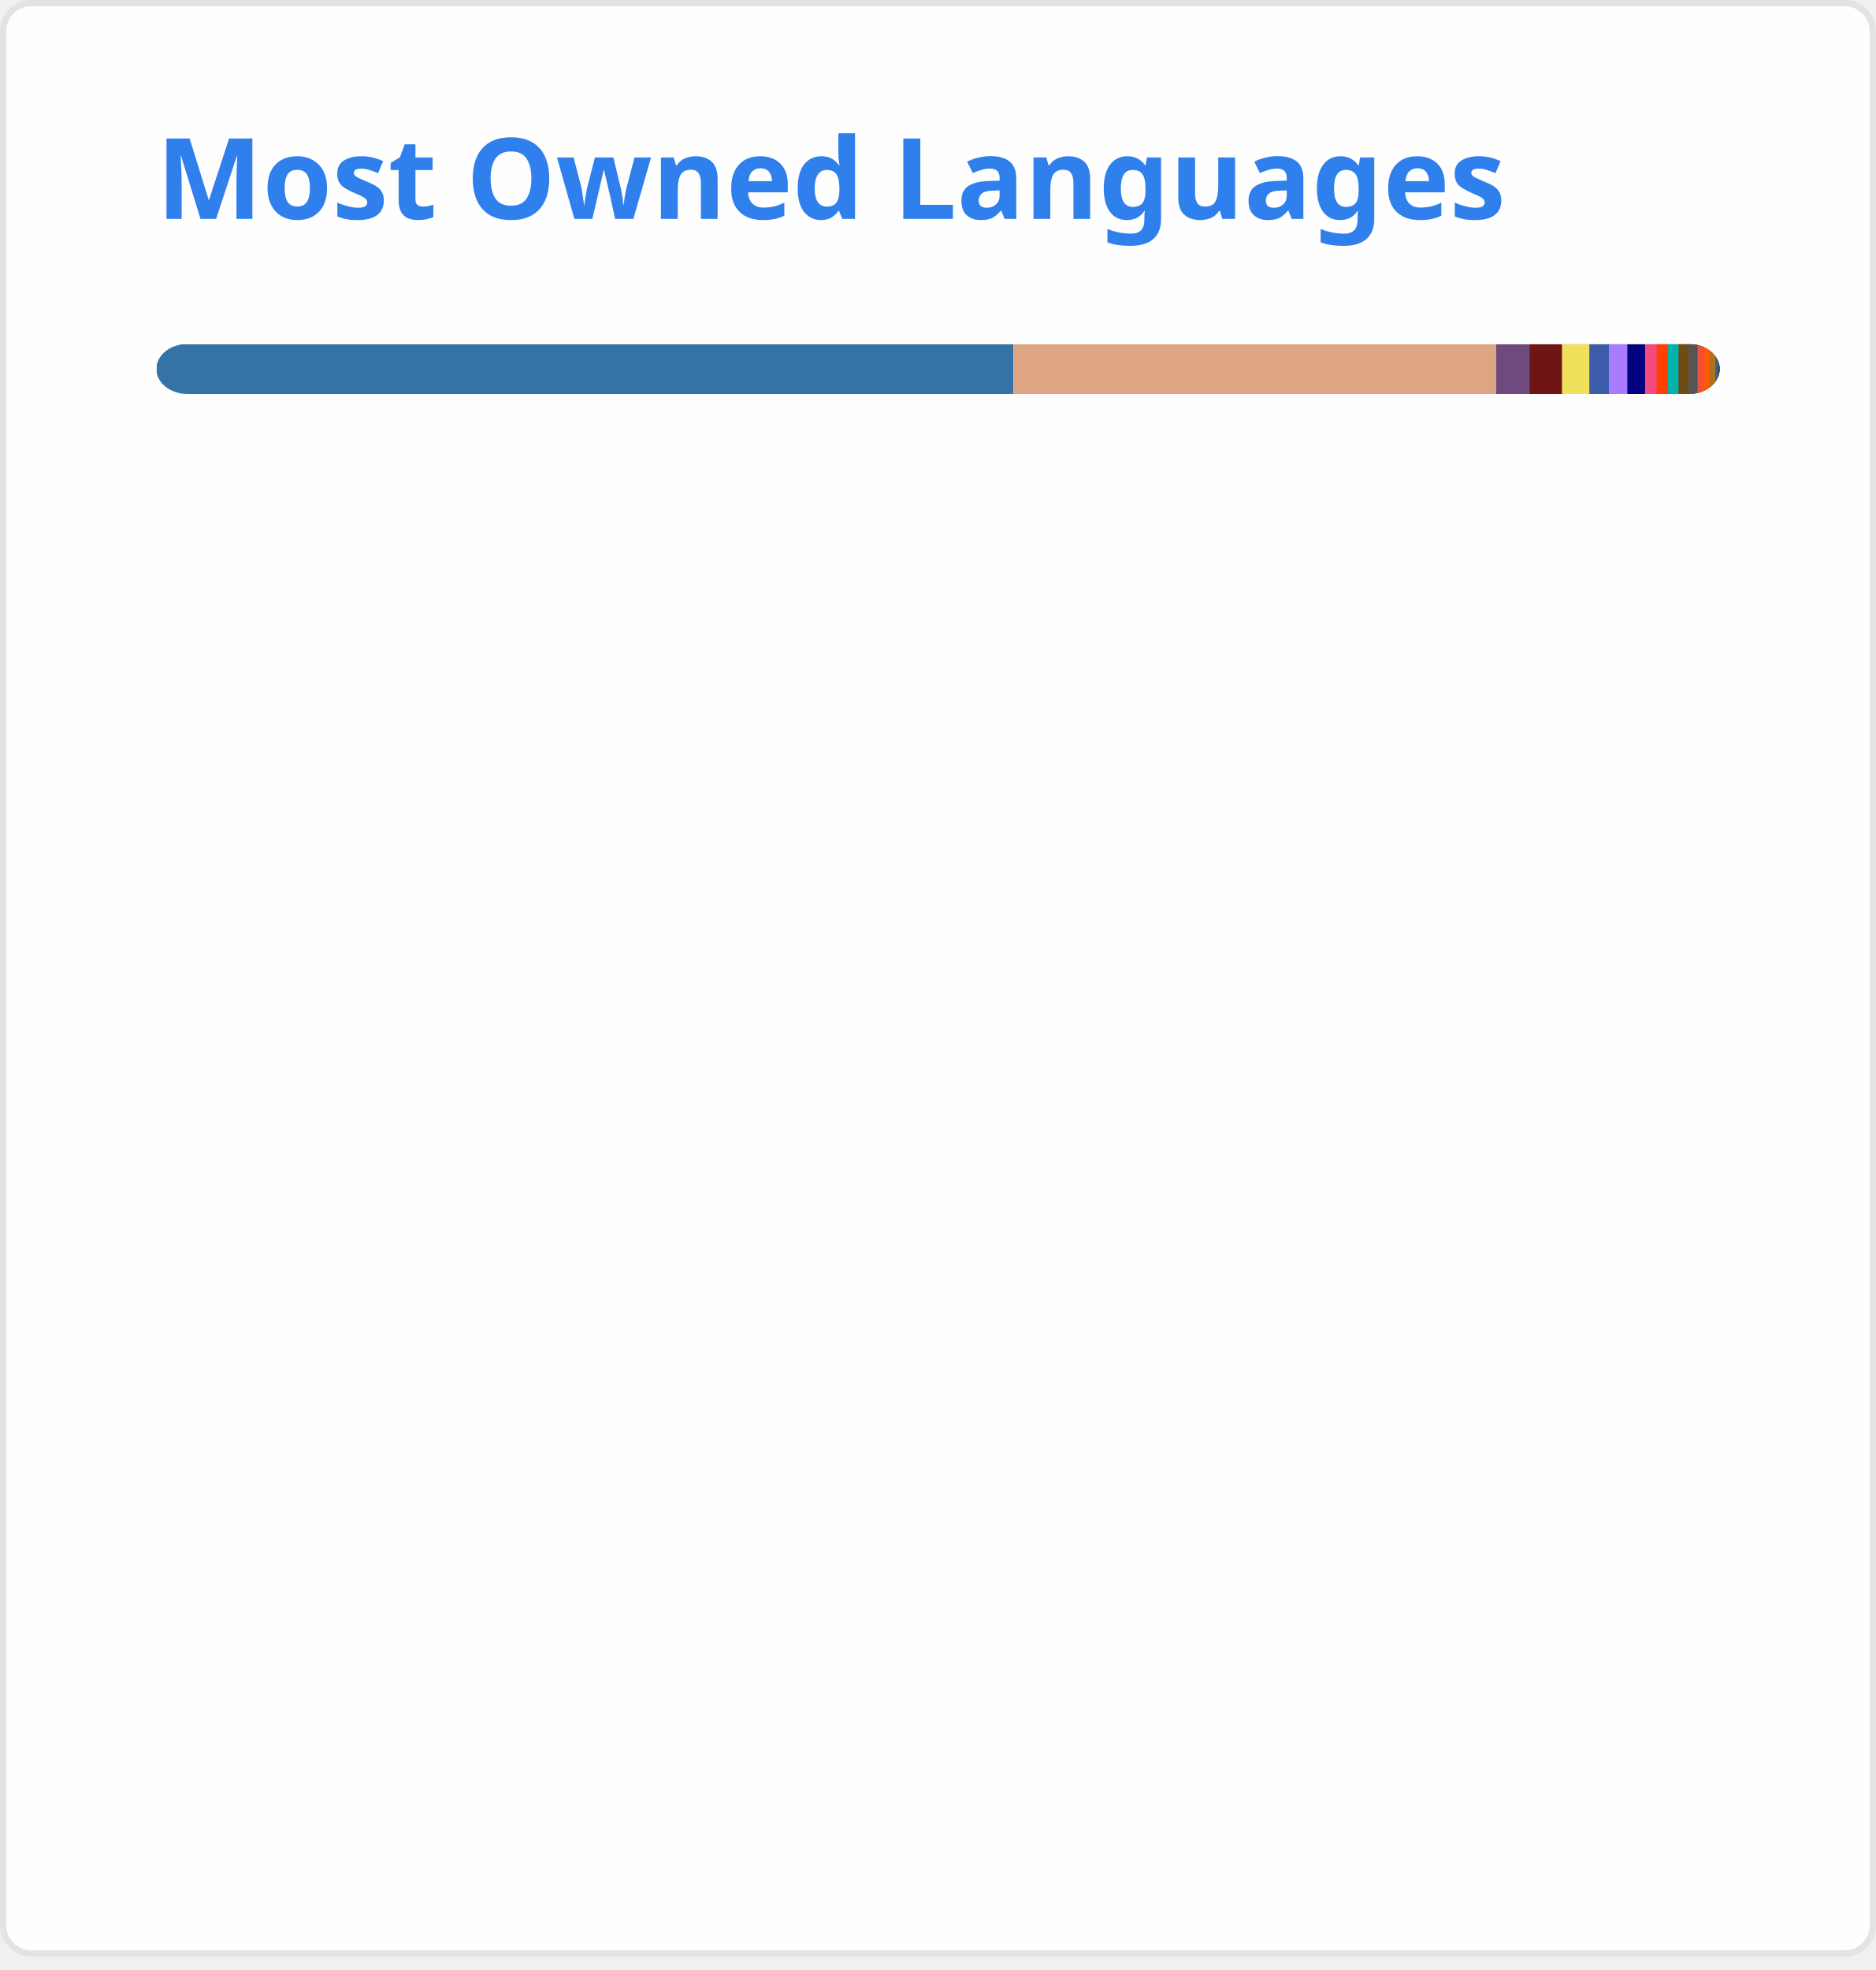
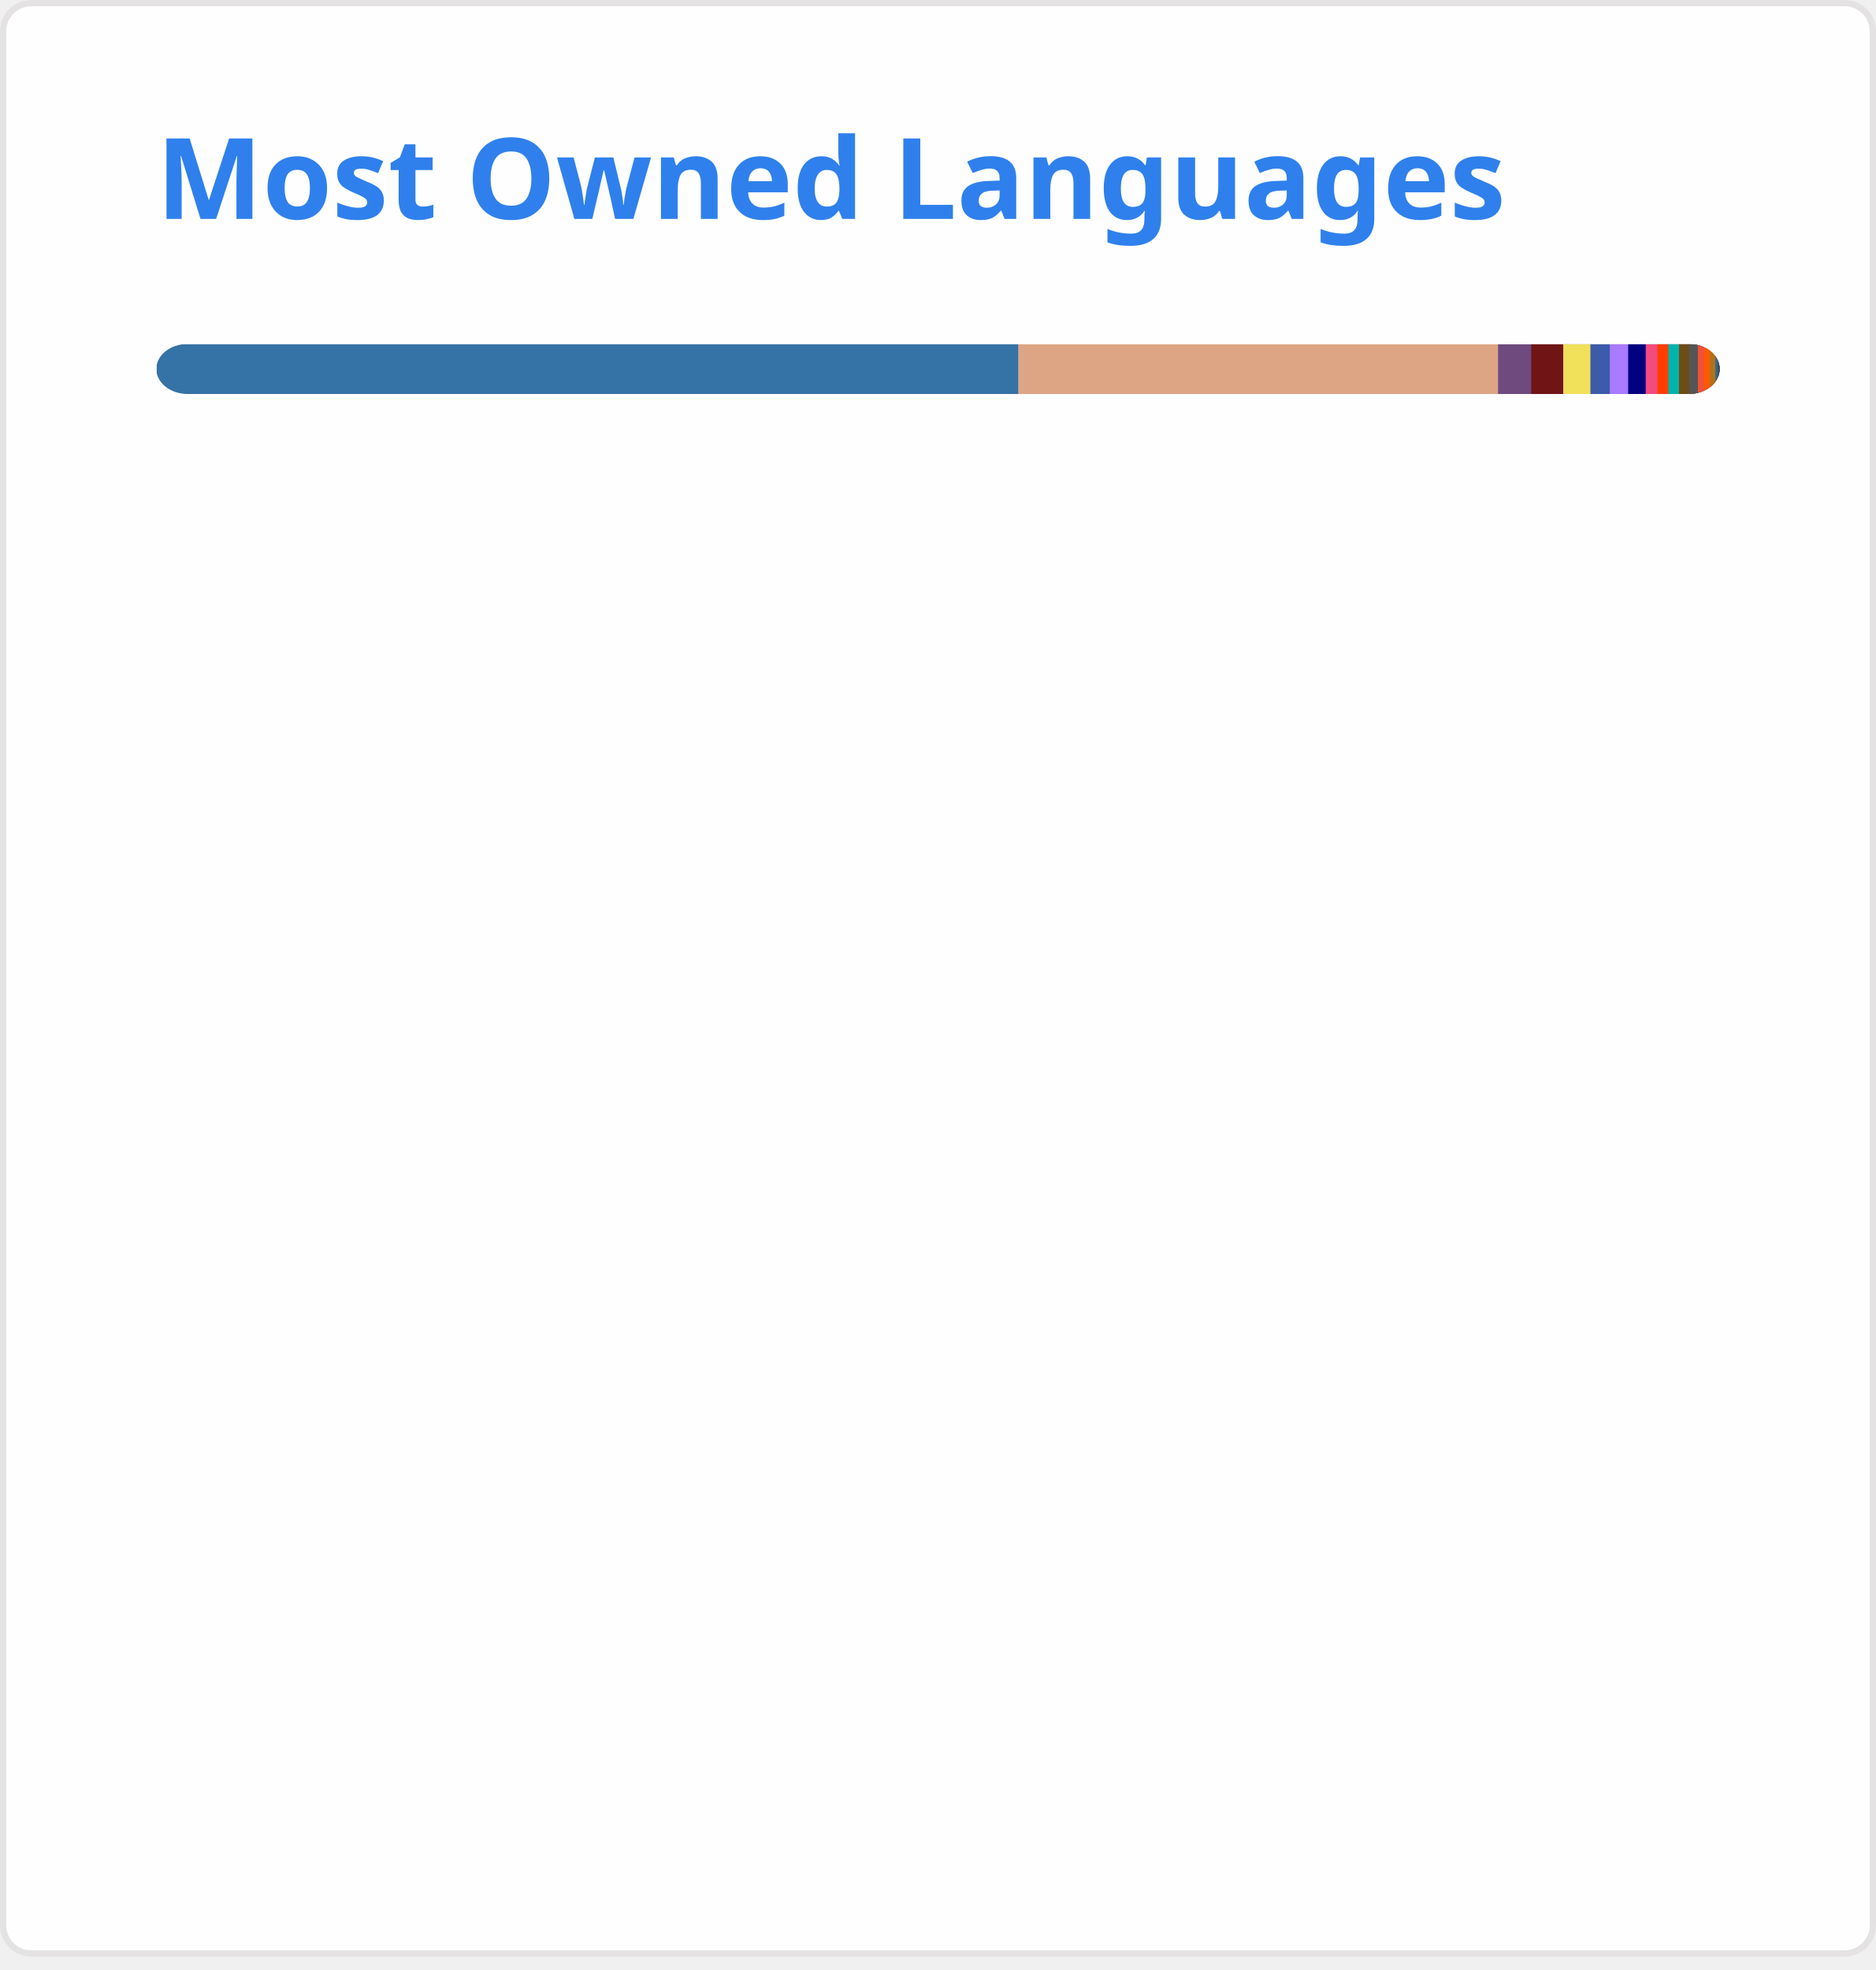
<svg xmlns="http://www.w3.org/2000/svg" width="300" height="315" viewBox="0 0 300 315" fill="none" role="img" aria-labelledby="descId">
  <style>
.header {
font: 600 18px 'Segoe UI', Ubuntu, Sans-Serif;
fill: #2f80ed;
animation: fadeInAnimation 0.8s ease-in-out forwards;
}
@supports(-moz-appearance: auto) {
/* Selector detects Firefox */
.header { font-size: 15.5px; }
}

@keyframes slideInAnimation {
from {
width: 0;
}
to {
width: calc(100%-100px);
}
}
@keyframes growWidthAnimation {
from {
width: 0;
}
to {
width: 100%;
}
}
.stat {
font: 600 14px 'Segoe UI', Ubuntu, "Helvetica Neue", Sans-Serif; fill: #434d58;
}
@supports(-moz-appearance: auto) {
/* Selector detects Firefox */
.stat { font-size:12px; }
}
.bold { font-weight: 700 }
.lang-name {
font: 400 11px "Segoe UI", Ubuntu, Sans-Serif;
fill: #434d58;
}
.stagger {
opacity: 0;
animation: fadeInAnimation 0.3s ease-in-out forwards;
}
#rect-mask rect{
animation: slideInAnimation 1s ease-in-out forwards;
}
.lang-progress{
animation: growWidthAnimation 0.6s ease-in-out forwards;
}



/* Animations */
@keyframes scaleInAnimation {
from {
transform: translate(-5px, 5px) scale(0);
}
to {
transform: translate(-5px, 5px) scale(1);
}
}
@keyframes fadeInAnimation {
from {
opacity: 0;
}
to {
opacity: 1;
}
}


</style>
  <rect data-testid="card-bg" x="0.5" y="0.5" rx="4.5" height="99%" stroke="#e4e2e2" width="299" fill="#fffefe" stroke-opacity="1" />
  <g data-testid="card-title" transform="translate(25, 35)">
    <g transform="translate(0, 0)">
      <text x="0" y="0" class="header" data-testid="header">Most Owned Languages</text>
    </g>
  </g>
  <g data-testid="main-card-body" transform="translate(0, 55)">
    <svg data-testid="lang-items" x="25">
      <mask id="rect-mask">
        <rect x="0" y="0" width="250" height="8" fill="white" rx="5" />
      </mask>
-       <rect mask="url(#rect-mask)" data-testid="lang-progress" x="0" y="0" width="137.07" height="8" fill="#3572A5" />
-       <rect mask="url(#rect-mask)" data-testid="lang-progress" x="137.07" y="0" width="77.2" height="8" fill="#dea584" />
-       <rect mask="url(#rect-mask)" data-testid="lang-progress" x="214.27" y="0" width="15.36" height="8" fill="#6e4a7e" />
-       <rect mask="url(#rect-mask)" data-testid="lang-progress" x="219.63" y="0" width="15.16" height="8" fill="#701516" />
-       <rect mask="url(#rect-mask)" data-testid="lang-progress" x="224.79" y="0" width="14.37" height="8" fill="#f1e05a" />
-       <rect mask="url(#rect-mask)" data-testid="lang-progress" x="229.16" y="0" width="13.13" height="8" fill="#3c5caa" />
-       <rect mask="url(#rect-mask)" data-testid="lang-progress" x="232.29" y="0" width="12.95" height="8" fill="#A97BFF" />
-       <rect mask="url(#rect-mask)" data-testid="lang-progress" x="235.24" y="0" width="12.83" height="8" fill="#000080" />
-       <rect mask="url(#rect-mask)" data-testid="lang-progress" x="238.07" y="0" width="11.86" height="8" fill="#f34b7d" />
-       <rect mask="url(#rect-mask)" data-testid="lang-progress" x="239.93" y="0" width="11.77" height="8" fill="#ff3e00" />
-       <rect mask="url(#rect-mask)" data-testid="lang-progress" x="241.7" y="0" width="11.72" height="8" fill="#00B4AB" />
-       <rect mask="url(#rect-mask)" data-testid="lang-progress" x="243.42" y="0" width="11.62" height="8" fill="#6E4C13" />
-       <rect mask="url(#rect-mask)" data-testid="lang-progress" x="245.04" y="0" width="11.43" height="8" fill="#555555" />
-       <rect mask="url(#rect-mask)" data-testid="lang-progress" x="246.47" y="0" width="10.99" height="8" fill="#F05138" />
-       <rect mask="url(#rect-mask)" data-testid="lang-progress" x="247.46" y="0" width="10.93" height="8" fill="#ff5a03" />
-       <rect mask="url(#rect-mask)" data-testid="lang-progress" x="248.39" y="0" width="10.91" height="8" fill="#b07219" />
-       <rect mask="url(#rect-mask)" data-testid="lang-progress" x="249.3" y="0" width="10.39" height="8" fill="#336790" />
-       <rect mask="url(#rect-mask)" data-testid="lang-progress" x="249.69" y="0" width="10.33" height="8" fill="#384d54" />
+       <rect mask="url(#rect-mask)" data-testid="lang-progress" x="0" y="0" width="137.88" height="8" fill="#3572A5" />
+       <rect mask="url(#rect-mask)" data-testid="lang-progress" x="137.88" y="0" width="76.67" height="8" fill="#dea584" />
+       <rect mask="url(#rect-mask)" data-testid="lang-progress" x="214.55" y="0" width="15.32" height="8" fill="#6e4a7e" />
+       <rect mask="url(#rect-mask)" data-testid="lang-progress" x="219.87" y="0" width="15.12" height="8" fill="#701516" />
+       <rect mask="url(#rect-mask)" data-testid="lang-progress" x="224.99" y="0" width="14.34" height="8" fill="#f1e05a" />
+       <rect mask="url(#rect-mask)" data-testid="lang-progress" x="229.33" y="0" width="13.11" height="8" fill="#3c5caa" />
+       <rect mask="url(#rect-mask)" data-testid="lang-progress" x="232.44" y="0" width="12.93" height="8" fill="#A97BFF" />
+       <rect mask="url(#rect-mask)" data-testid="lang-progress" x="235.37" y="0" width="12.81" height="8" fill="#000080" />
+       <rect mask="url(#rect-mask)" data-testid="lang-progress" x="238.18" y="0" width="11.85" height="8" fill="#f34b7d" />
+       <rect mask="url(#rect-mask)" data-testid="lang-progress" x="240.03" y="0" width="11.76" height="8" fill="#ff3e00" />
+       <rect mask="url(#rect-mask)" data-testid="lang-progress" x="241.79" y="0" width="11.71" height="8" fill="#00B4AB" />
+       <rect mask="url(#rect-mask)" data-testid="lang-progress" x="243.5" y="0" width="11.6" height="8" fill="#6E4C13" />
+       <rect mask="url(#rect-mask)" data-testid="lang-progress" x="245.1" y="0" width="11.42" height="8" fill="#555555" />
+       <rect mask="url(#rect-mask)" data-testid="lang-progress" x="246.52" y="0" width="10.98" height="8" fill="#F05138" />
+       <rect mask="url(#rect-mask)" data-testid="lang-progress" x="247.5" y="0" width="10.92" height="8" fill="#ff5a03" />
+       <rect mask="url(#rect-mask)" data-testid="lang-progress" x="248.42" y="0" width="10.9" height="8" fill="#b07219" />
+       <rect mask="url(#rect-mask)" data-testid="lang-progress" x="249.32" y="0" width="10.38" height="8" fill="#336790" />
+       <rect mask="url(#rect-mask)" data-testid="lang-progress" x="249.7" y="0" width="10.32" height="8" fill="#384d54" />
      <g transform="translate(0, 25)">
        <g transform="translate(0, 0)">
          <g transform="translate(0, 0)">
            <g class="stagger" style="animation-delay: 450ms">
              <circle cx="5" cy="6" r="5" fill="#3572A5" />
              <text data-testid="lang-name" x="15" y="10" class="lang-name">
Python 2.6 MB
</text>
            </g>
          </g>
          <g transform="translate(0, 25)">
            <g class="stagger" style="animation-delay: 600ms">
              <circle cx="5" cy="6" r="5" fill="#dea584" />
              <text data-testid="lang-name" x="15" y="10" class="lang-name">
Rust 1.5 MB
</text>
            </g>
          </g>
          <g transform="translate(0, 50)">
            <g class="stagger" style="animation-delay: 750ms">
              <circle cx="5" cy="6" r="5" fill="#6e4a7e" />
              <text data-testid="lang-name" x="15" y="10" class="lang-name">
Elixir 103.3 KB
</text>
            </g>
          </g>
          <g transform="translate(0, 75)">
            <g class="stagger" style="animation-delay: 900ms">
              <circle cx="5" cy="6" r="5" fill="#701516" />
              <text data-testid="lang-name" x="15" y="10" class="lang-name">
Ruby 99.5 KB
</text>
            </g>
          </g>
          <g transform="translate(0, 100)">
            <g class="stagger" style="animation-delay: 1050ms">
              <circle cx="5" cy="6" r="5" fill="#f1e05a" />
              <text data-testid="lang-name" x="15" y="10" class="lang-name">
JavaScript 84.2 KB
</text>
            </g>
          </g>
          <g transform="translate(0, 125)">
            <g class="stagger" style="animation-delay: 1200ms">
              <circle cx="5" cy="6" r="5" fill="#3c5caa" />
              <text data-testid="lang-name" x="15" y="10" class="lang-name">
Racket 60.4 KB
</text>
            </g>
          </g>
          <g transform="translate(0, 150)">
            <g class="stagger" style="animation-delay: 1350ms">
              <circle cx="5" cy="6" r="5" fill="#A97BFF" />
              <text data-testid="lang-name" x="15" y="10" class="lang-name">
Kotlin 56.9 KB
</text>
            </g>
          </g>
          <g transform="translate(0, 175)">
            <g class="stagger" style="animation-delay: 1500ms">
              <circle cx="5" cy="6" r="5" fill="#000080" />
              <text data-testid="lang-name" x="15" y="10" class="lang-name">
Lua 54.5 KB
</text>
            </g>
          </g>
          <g transform="translate(0, 200)">
            <g class="stagger" style="animation-delay: 1650ms">
              <circle cx="5" cy="6" r="5" fill="#f34b7d" />
              <text data-testid="lang-name" x="15" y="10" class="lang-name">
C++ 35.9 KB
</text>
            </g>
          </g>
        </g>
        <g transform="translate(150, 0)">
          <g transform="translate(0, 0)">
            <g class="stagger" style="animation-delay: 450ms">
              <circle cx="5" cy="6" r="5" fill="#ff3e00" />
              <text data-testid="lang-name" x="15" y="10" class="lang-name">
Svelte 34.2 KB
</text>
            </g>
          </g>
          <g transform="translate(0, 25)">
            <g class="stagger" style="animation-delay: 600ms">
              <circle cx="5" cy="6" r="5" fill="#00B4AB" />
              <text data-testid="lang-name" x="15" y="10" class="lang-name">
Dart 33.2 KB
</text>
            </g>
          </g>
          <g transform="translate(0, 50)">
            <g class="stagger" style="animation-delay: 750ms">
              <circle cx="5" cy="6" r="5" fill="#6E4C13" />
              <text data-testid="lang-name" x="15" y="10" class="lang-name">
Assembly 31.1 KB
</text>
            </g>
          </g>
          <g transform="translate(0, 75)">
            <g class="stagger" style="animation-delay: 900ms">
              <circle cx="5" cy="6" r="5" fill="#555555" />
              <text data-testid="lang-name" x="15" y="10" class="lang-name">
C 27.5 KB
</text>
            </g>
          </g>
          <g transform="translate(0, 100)">
            <g class="stagger" style="animation-delay: 1050ms">
              <circle cx="5" cy="6" r="5" fill="#F05138" />
              <text data-testid="lang-name" x="15" y="10" class="lang-name">
Swift 19.1 KB
</text>
            </g>
          </g>
          <g transform="translate(0, 125)">
            <g class="stagger" style="animation-delay: 1200ms">
              <circle cx="5" cy="6" r="5" fill="#ff5a03" />
              <text data-testid="lang-name" x="15" y="10" class="lang-name">
Astro 17.8 KB
</text>
            </g>
          </g>
          <g transform="translate(0, 150)">
            <g class="stagger" style="animation-delay: 1350ms">
              <circle cx="5" cy="6" r="5" fill="#b07219" />
              <text data-testid="lang-name" x="15" y="10" class="lang-name">
Java 17.5 KB
</text>
            </g>
          </g>
          <g transform="translate(0, 175)">
            <g class="stagger" style="animation-delay: 1500ms">
              <circle cx="5" cy="6" r="5" fill="#336790" />
              <text data-testid="lang-name" x="15" y="10" class="lang-name">
PLpgSQL 7.5 KB
</text>
            </g>
          </g>
          <g transform="translate(0, 200)">
            <g class="stagger" style="animation-delay: 1650ms">
              <circle cx="5" cy="6" r="5" fill="#384d54" />
              <text data-testid="lang-name" x="15" y="10" class="lang-name">
Dockerfile 6.3 KB
</text>
            </g>
          </g>
        </g>
      </g>
    </svg>
  </g>
</svg>
